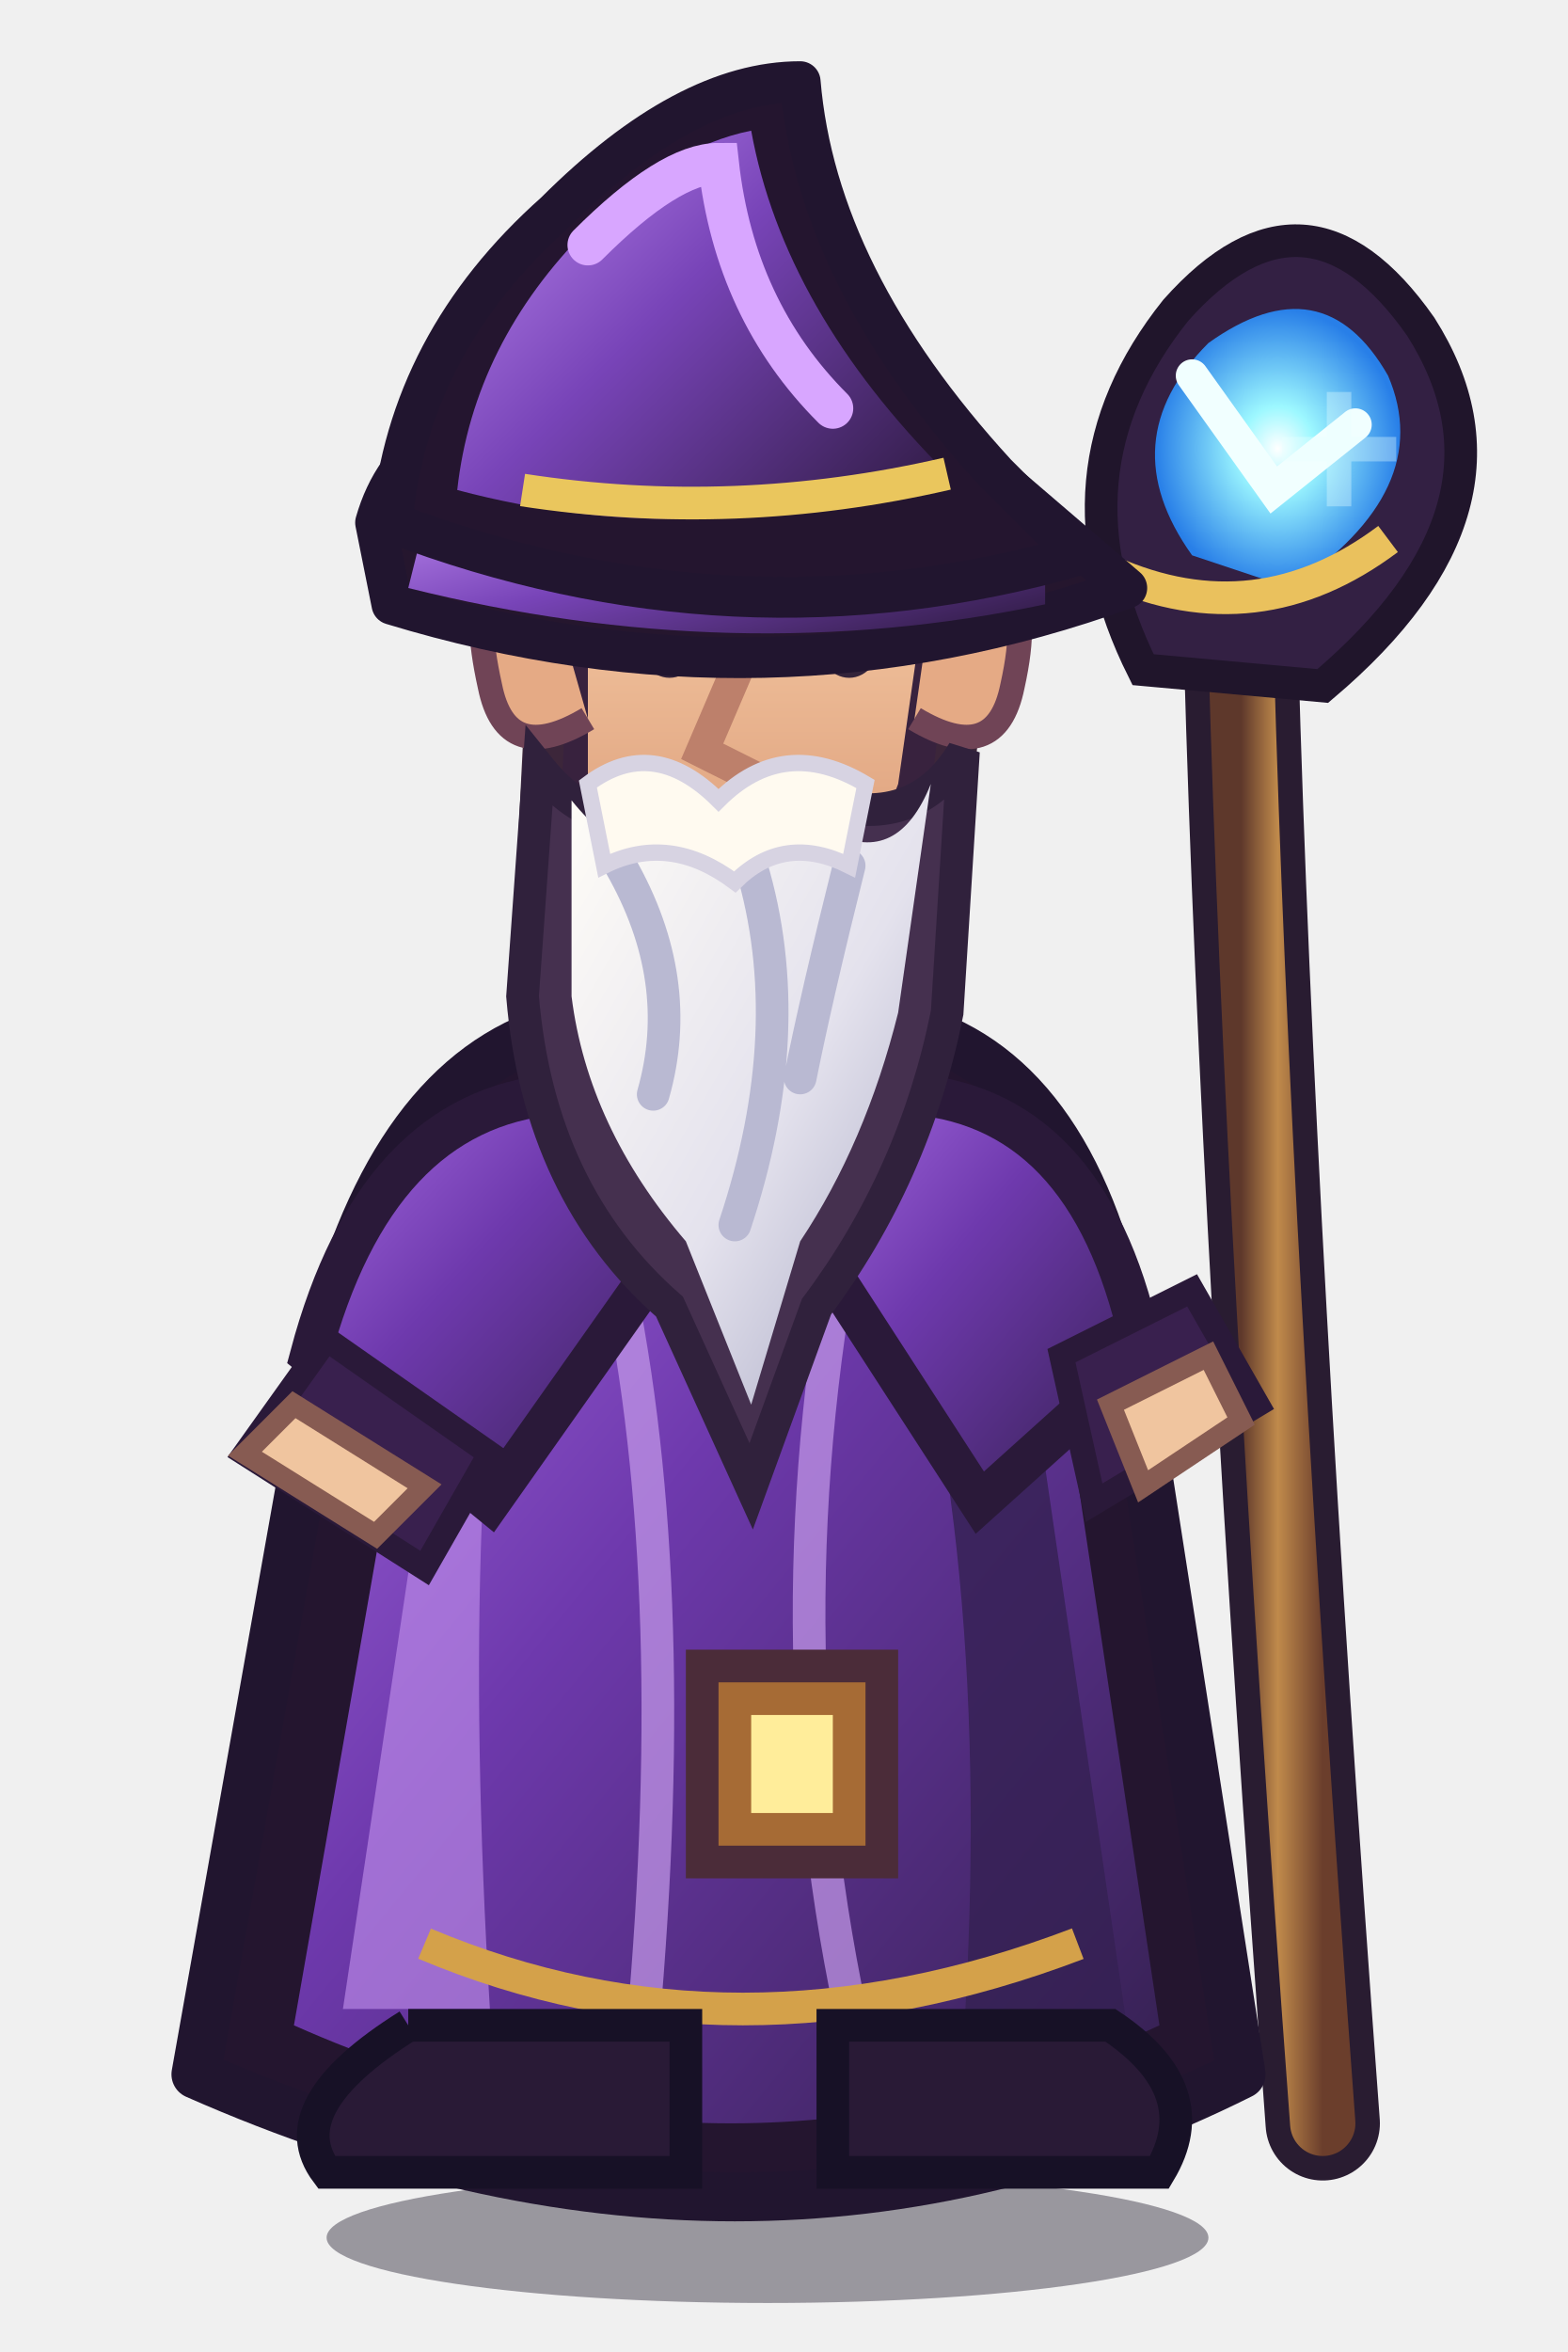
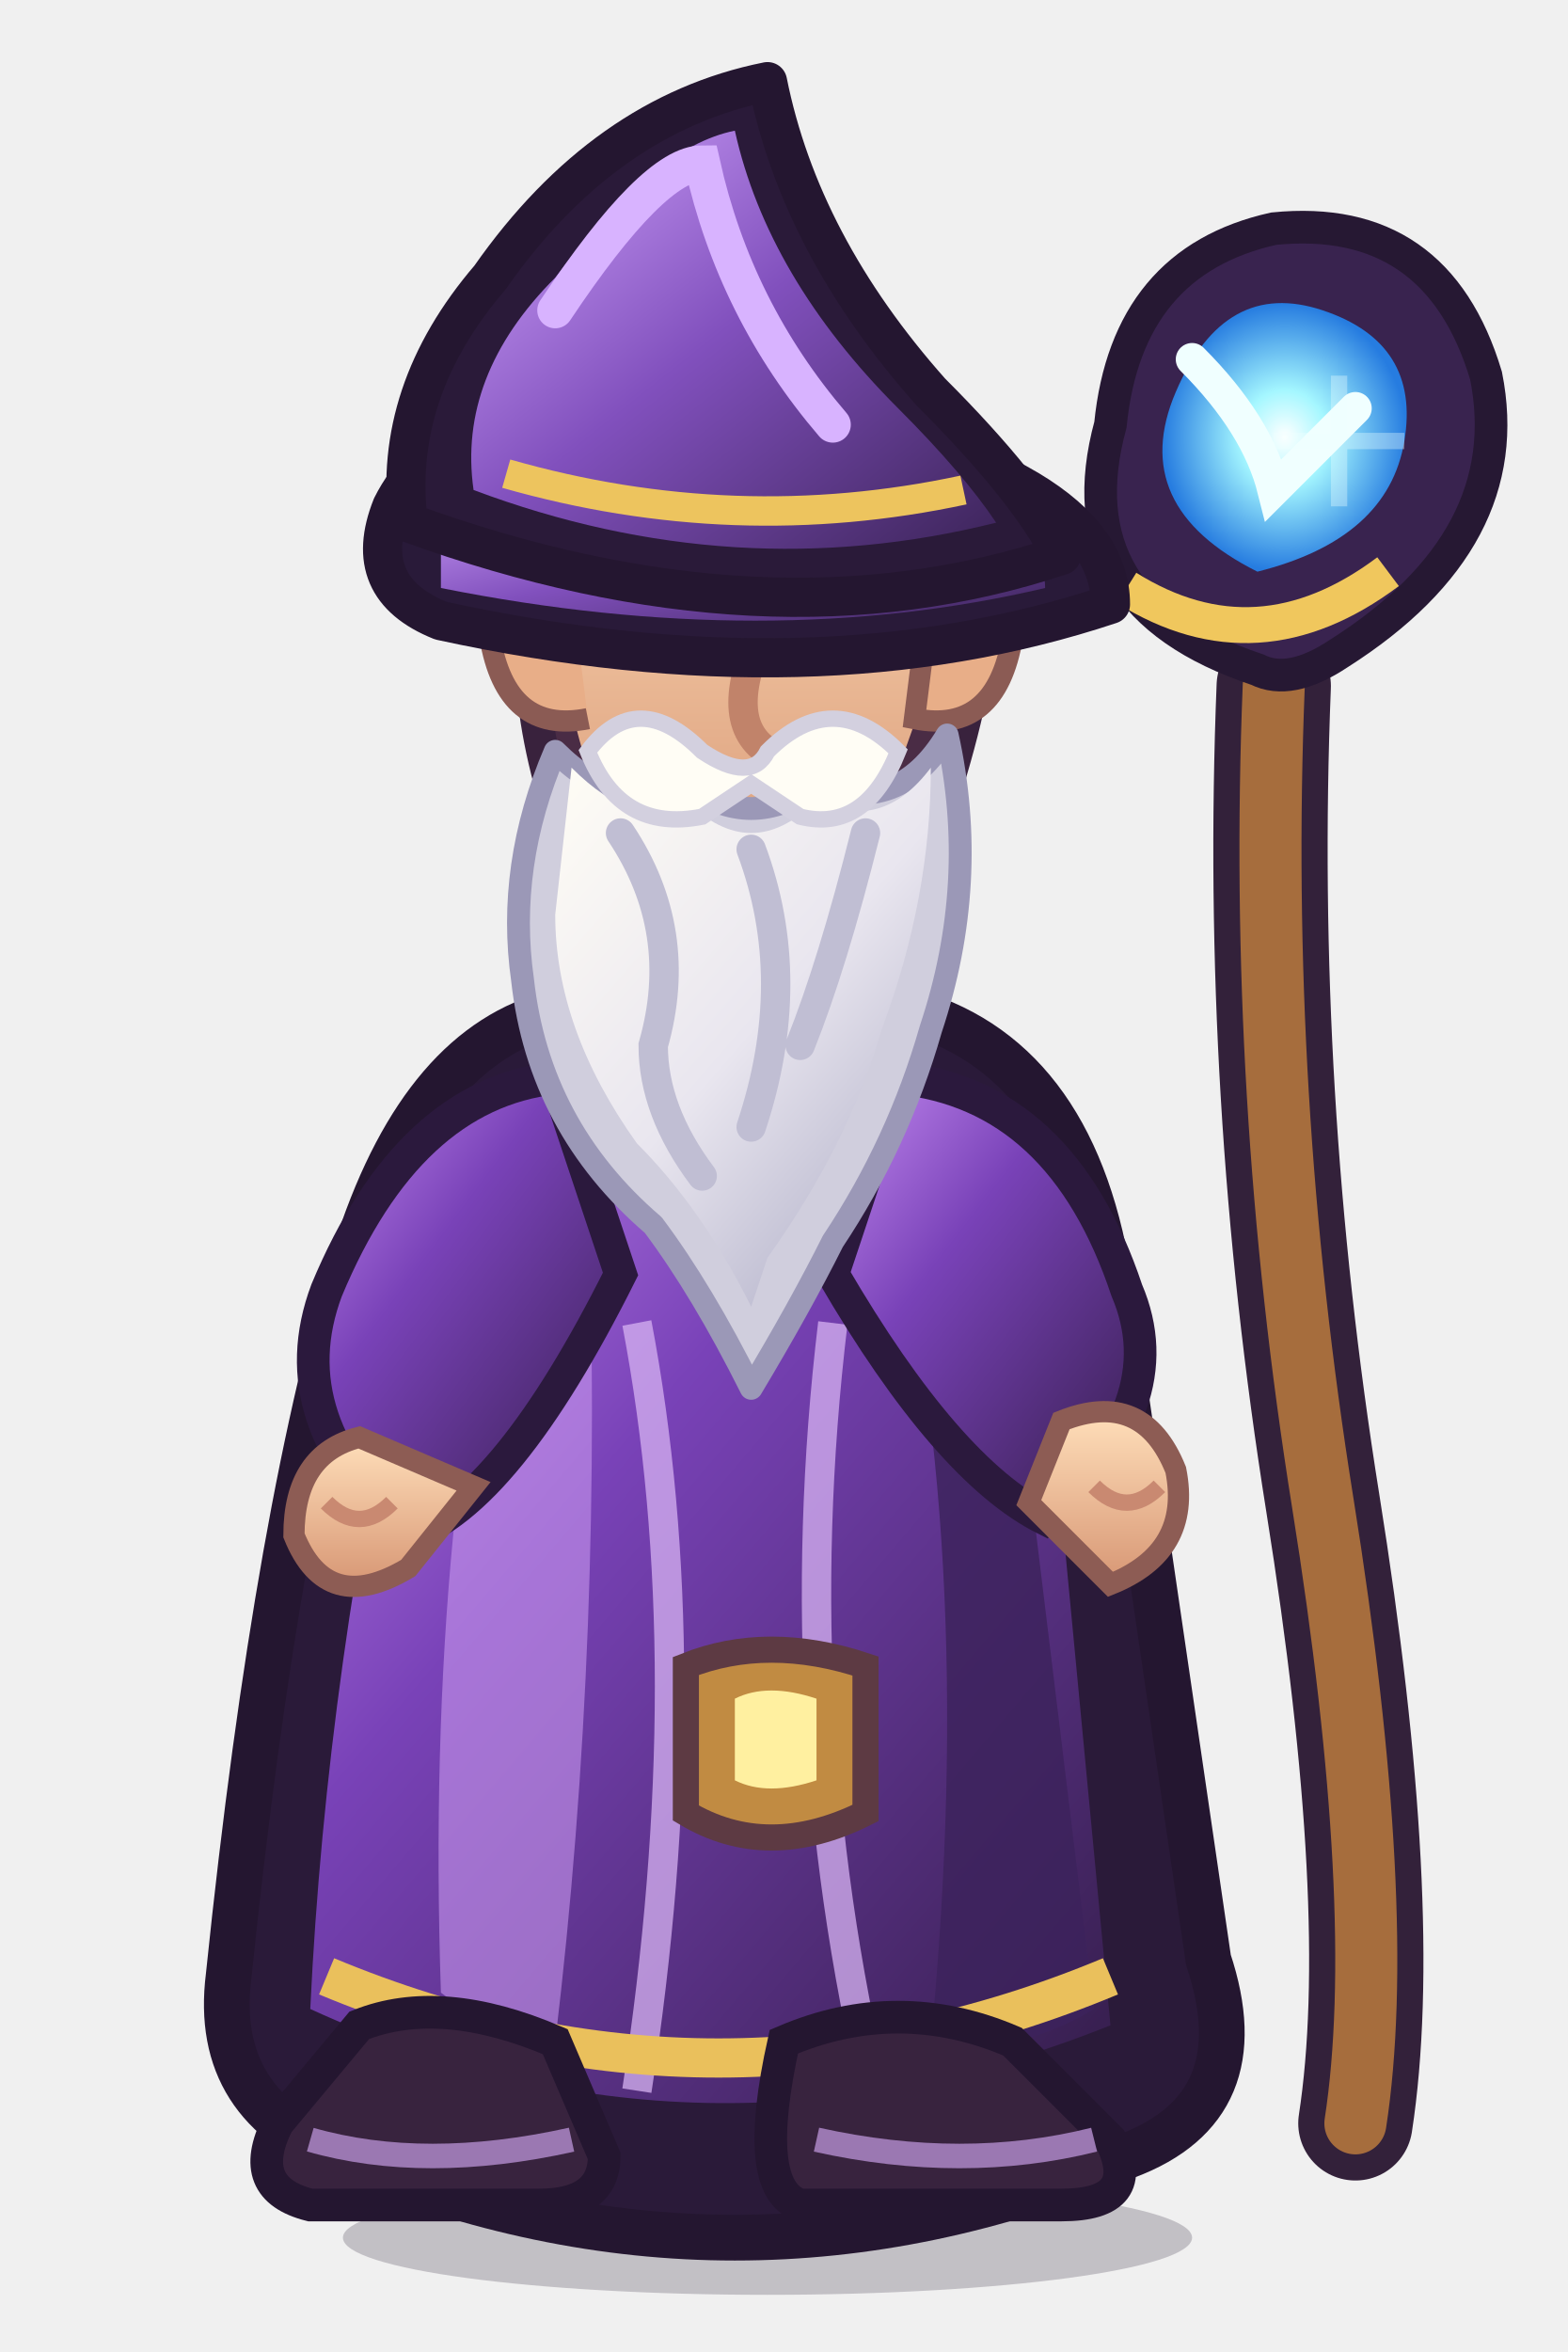
<svg xmlns="http://www.w3.org/2000/svg" width="96" height="144" viewBox="0 0 96 144" role="img" aria-label="Elder wizard idle frame 2">
  <defs>
-     <linearGradient id="robe" x1="0" y1="0" x2="1" y2="1">
-       <stop stop-color="#a66be2" />
-       <stop offset=".42" stop-color="#6e39ad" />
-       <stop offset="1" stop-color="#34204f" />
+     <linearGradient id="robe2idle" x1="0" y1="0" x2=".9" y2="1">
+       <stop stop-color="#c58bf2" />
+       <stop offset=".4" stop-color="#7942b8" />
+       <stop offset="1" stop-color="#392052" />
    </linearGradient>
-     <linearGradient id="hat" x1="0" y1="0" x2="1" y2=".8">
-       <stop stop-color="#bd8af1" />
-       <stop offset=".48" stop-color="#7844b8" />
-       <stop offset="1" stop-color="#382051" />
+     <linearGradient id="hat2idle" x1="0" y1="0" x2="1" y2="1">
+       <stop stop-color="#d3a7ff" />
+       <stop offset=".48" stop-color="#8150bd" />
+       <stop offset="1" stop-color="#3c2459" />
    </linearGradient>
-     <linearGradient id="beard" x1="0" y1="0" x2="1" y2="1">
-       <stop stop-color="#fffdf7" />
-       <stop offset=".55" stop-color="#e4e2ed" />
-       <stop offset="1" stop-color="#a5a6c2" />
+     <linearGradient id="beard2idle" x1="0" y1="0" x2=".8" y2="1">
+       <stop stop-color="#fffdf5" />
+       <stop offset=".55" stop-color="#e9e6ef" />
+       <stop offset="1" stop-color="#b2b1c9" />
    </linearGradient>
-     <linearGradient id="skin" x1="0" y1="0" x2="0" y2="1">
-       <stop stop-color="#ffdbb4" />
-       <stop offset="1" stop-color="#d99875" />
+     <linearGradient id="skin2idle" x1="0" y1="0" x2="0" y2="1">
+       <stop stop-color="#ffdfba" />
+       <stop offset="1" stop-color="#d79674" />
    </linearGradient>
-     <radialGradient id="gem">
+     <radialGradient id="gem2idle">
      <stop stop-color="#fff" />
-       <stop offset=".3" stop-color="#9df8ff" />
-       <stop offset="1" stop-color="#287fe8" />
+       <stop offset=".35" stop-color="#a5f7ff" />
+       <stop offset="1" stop-color="#267ce0" />
    </radialGradient>
-     <linearGradient id="wood" x1="0" y1="0" x2="1" y2="0">
-       <stop stop-color="#5e382b" />
-       <stop offset=".45" stop-color="#c08a4b" />
-       <stop offset="1" stop-color="#6b3e2c" />
-     </linearGradient>
  </defs>
-   <ellipse cx="47" cy="137" rx="27" ry="4" fill="#171124" opacity=".4" />
-   <path d="M76 40Q77 76 81 130" fill="none" stroke="#291c31" stroke-width="7" stroke-linecap="round" />
-   <path d="M76 40Q77 76 81 130" fill="none" stroke="url(#wood)" stroke-width="4" stroke-linecap="round" />
-   <path d="M70 41Q64 29 72 19Q80 10 87 20Q94 31 81 42Z" fill="#332043" stroke="#20152b" stroke-width="2" />
-   <path d="M73 34Q68 27 74 21Q81 16 85 23Q88 30 79 36Z" fill="url(#gem)" />
-   <path d="M73 23l5 7 5-4" fill="none" stroke="#f1ffff" stroke-width="2" stroke-linecap="round" />
-   <path d="M68 35Q77 39 85 33" fill="none" stroke="#eac15d" stroke-width="2" />
-   <path d="M34 63Q24 66 20 82L12 127Q46 142 76 127L69 82Q66 66 56 63Z" fill="#24152f" stroke="#21152f" stroke-width="3" stroke-linejoin="round" />
-   <path d="M35 65Q27 70 25 84L18 124Q45 136 71 124L65 84Q62 70 55 65Z" fill="url(#robe)" />
-   <path d="M32 70Q28 90 30 123L21 123L27 83Z" fill="#bd8ce9" opacity=".65" />
-   <path d="M54 73Q61 94 59 125L69 124L63 83Z" fill="#342052" opacity=".8" />
-   <path d="M38 79Q42 99 39 128M51 80Q47 106 54 131" fill="none" stroke="#c49ae9" stroke-width="2" opacity=".7" />
-   <path d="M26 119Q45 127 66 119" fill="none" stroke="#d4a14a" stroke-width="2" />
-   <path d="M43 102h11v12H43z" fill="#a66b35" stroke="#4b2c39" stroke-width="2" />
-   <path d="M46 105h5v6h-5z" fill="#ffed9a" />
-   <path d="M34 67Q23 68 19 83L30 92L42 75Z" fill="url(#robe)" stroke="#2a1939" stroke-width="2.5" />
-   <path d="M56 67Q67 68 70 83L60 92L49 75Z" fill="url(#robe)" stroke="#2a1939" stroke-width="2.5" />
-   <path d="M20 82l10 7-4 7-11-7zM65 83l8-4 4 7-10 6z" fill="#39204e" stroke="#2a1939" stroke-width="1.5" />
-   <path d="M18 86l8 5-3 3-8-5zM68 86l6-3 2 4-6 4z" fill="#f0c59f" stroke="#875b52" stroke-width="1.3" />
-   <path d="M34 31Q33 22 45 21Q58 21 60 33L58 51Q54 61 46 62Q36 60 33 51Z" fill="#38223e" stroke="#3c263a" stroke-width="2.5" />
-   <path d="M36 32Q36 25 46 25Q56 25 57 34L55 48Q52 56 46 57Q38 55 36 48Z" fill="url(#skin)" />
-   <path d="M34 37Q28 33 30 42Q31 47 36 44M57 37Q64 33 62 42Q61 47 56 44" fill="#e5aa85" stroke="#704456" stroke-width="1.5" />
-   <path d="M37 35q4-3 8 0M48 35q4-3 7 0" fill="none" stroke="#756071" stroke-width="2.3" stroke-linecap="round" />
-   <ellipse cx="41" cy="39" rx="2" ry="2.5" fill="#33233a" />
-   <ellipse cx="52" cy="39" rx="2" ry="2.5" fill="#33233a" />
-   <circle cx="41.5" cy="38.5" r=".7" fill="#fff" />
-   <circle cx="52.5" cy="38.5" r=".7" fill="#fff" />
-   <path d="M46 39l-3 7 4 2" fill="none" stroke="#bd806b" stroke-width="2" stroke-linecap="round" />
-   <path d="M33 47Q37 52 42 49Q46 53 50 49Q56 51 59 46L58 62Q56 72 50 80L46 91L41 80Q33 73 32 61Z" fill="#45304f" stroke="#30213c" stroke-width="2" />
-   <path d="M35 49Q39 54 43 51Q47 54 51 51Q55 53 57 48L55 62Q53 70 49 76L46 86L42 76Q36 69 35 61Z" fill="url(#beard)" />
-   <path d="M38 53Q42 60 40 67M46 53Q49 63 45 75M52 53Q50 61 49 66" fill="none" stroke="#b9b9d2" stroke-width="2" stroke-linecap="round" />
-   <path d="M36 48Q40 45 44 49Q48 45 53 48L52 53Q48 51 45 54Q41 51 37 53Z" fill="#fffaf0" stroke="#d7d3e2" stroke-width="1" />
-   <path d="M23 32Q25 25 34 25L62 30L69 36Q47 44 24 37Z" fill="#25162e" stroke="#21152f" stroke-width="2.5" stroke-linejoin="round" />
-   <path d="M26 32Q42 28 64 34L64 37Q45 41 25 36Z" fill="url(#hat)" />
-   <path d="M29 33Q46 36 61 34" fill="none" stroke="#f2c65a" stroke-width="2" />
-   <path d="M24 32Q25 21 34 13Q42 5 49 5Q50 17 61 29L66 34Q45 40 24 32Z" fill="#24152f" stroke="#21152f" stroke-width="2.5" stroke-linejoin="round" />
-   <path d="M28 30Q29 21 36 14Q41 9 46 8Q48 19 58 29Q43 34 28 30Z" fill="url(#hat)" />
-   <path d="M36 15Q41 10 44 10Q45 19 51 25" fill="none" stroke="#d8a6ff" stroke-width="2.5" stroke-linecap="round" />
-   <path d="M32 30Q45 32 58 29" fill="none" stroke="#eac65d" stroke-width="2" />
-   <path d="M25 124h17v9H20q-3-4 5-9M51 124h17q6 4 3 9H51z" fill="#291a36" stroke="#171126" stroke-width="2" />
-   <g fill="#b8f7ff">
-     <path d="M82 24v7m-3.5-3.5h7" stroke="#e9ffff" stroke-width="1.5" opacity="0.35" />
+   <ellipse cx="47" cy="137" rx="26" ry="3.5" fill="#21152d" opacity=".22" />
+   <path d="M78 42Q77 67 81 92T83 130" fill="none" stroke="#33213a" stroke-width="7" stroke-linecap="round" />
+   <path d="M78 42Q77 67 81 92T83 130" fill="none" stroke="#a66d3d" stroke-width="3.8" stroke-linecap="round" />
+   <path d="M77 41Q65 37 68 26Q69 16 78 14Q88 13 91 23Q93 33 82 40Q79 42 77 41Z" fill="#39234f" stroke="#261833" stroke-width="2" />
+   <path d="M77 35Q69 31 72 24Q75 17 81 19Q87 21 86 27Q85 33 77 35Z" fill="url(#gem2idle)" />
+   <path d="M73 22q4 4 5 8l5-5" fill="none" stroke="#f0ffff" stroke-width="2" stroke-linecap="round" />
+   <path d="M69 36q8 5 16-1" fill="none" stroke="#f0c75d" stroke-width="2.2" />
+   <path d="M34 62Q26 64 22 76Q17 92 14 121Q13 129 21 132Q45 142 69 132Q77 129 74 120L68 79Q66 65 56 62Z" fill="#2a1a39" stroke="#241630" stroke-width="2.8" stroke-linejoin="round" />
+   <path d="M35 65Q28 68 25 80Q20 102 19 123Q43 134 68 124L64 82Q62 69 55 65Z" fill="url(#robe2idle)" />
+   <path d="M32 70Q26 92 27 122Q31 125 34 125Q37 100 36 73Z" fill="#c99af0" opacity=".58" />
+   <path d="M54 71Q60 94 57 125Q62 126 67 123L62 82Q60 74 54 71Z" fill="#3c225c" opacity=".82" />
+   <path d="M39 81Q43 102 39 128M51 81Q48 106 54 130" fill="none" stroke="#d6b1f1" stroke-width="1.8" opacity=".75" />
+   <path d="M20 121Q44 131 68 121" fill="none" stroke="#eac05c" stroke-width="2.4" />
+   <path d="M34 66Q25 67 20 79Q17 87 25 94Q31 92 38 78Z" fill="url(#robe2idle)" stroke="#2b193d" stroke-width="2" />
+   <path d="M55 66Q65 67 69 79Q72 86 64 93Q58 90 51 78Z" fill="url(#robe2idle)" stroke="#2b193d" stroke-width="2" />
+   <path d="M22 88Q18 89 18 94Q20 99 25 96L29 91Z" fill="url(#skin2idle)" stroke="#8d5c54" stroke-width="1.3" />
+   <path d="M65 87Q70 85 72 90Q73 95 68 97L63 92Z" fill="url(#skin2idle)" stroke="#8d5c54" stroke-width="1.3" />
+   <path d="M20 92q2 2 4 0m43-1q2 2 4 0" fill="none" stroke="#c98971" stroke-width="1" />
+   <path d="M34 31Q33 22 43 20Q54 19 59 28Q62 35 58 48Q56 57 48 61Q39 59 34 49Q31 39 34 31Z" fill="#4a2c45" stroke="#39223d" stroke-width="2" />
+   <path d="M36 31Q36 24 45 23Q54 23 57 31Q59 37 55 47Q53 54 47 57Q40 55 36 47Q33 38 36 31Z" fill="url(#skin2idle)" />
+   <path d="M35 36Q29 32 30 39Q31 45 36 44M57 36Q64 32 62 39Q61 45 56 44Z" fill="#e8ae88" stroke="#8b5b54" stroke-width="1.3" />
+   <path d="M37 34Q41 31 45 34M48 34Q52 31 56 34" fill="none" stroke="#887061" stroke-width="2.2" stroke-linecap="round" />
+   <ellipse cx="41" cy="38" rx="2.1" ry="2.5" fill="#30213a" />
+   <ellipse cx="52" cy="38" rx="2.1" ry="2.5" fill="#30213a" />
+   <circle cx="41.7" cy="37.4" r=".8" fill="#fff" />
+   <circle cx="52.7" cy="37.4" r=".8" fill="#fff" />
+   <path d="M47 38Q44 44 47 46L49 46" fill="none" stroke="#c1836a" stroke-width="1.8" stroke-linecap="round" />
+   <path d="M34 46Q38 50 42 48Q46 51 50 48Q55 50 58 45Q60 54 57 63Q55 70 51 76Q49 80 46 85Q43 79 40 75Q33 69 32 60Q31 53 34 46Z" fill="#d0cedd" stroke="#9b98b7" stroke-width="1.4" stroke-linejoin="round" />
+   <path d="M35 47Q39 51 42 49Q46 53 50 49Q54 51 57 47Q57 55 54 63Q52 70 47 77L46 80Q43 74 39 70Q34 63 34 56Z" fill="url(#beard2idle)" />
+   <path d="M38 51Q42 57 40 64Q40 68 43 72M46 52Q49 60 46 69M53 51Q51 59 49 64" fill="none" stroke="#c0bed3" stroke-width="1.8" stroke-linecap="round" />
+   <path d="M36 46Q39 42 43 46Q46 48 47 46Q51 42 55 46Q53 51 49 50L46 48L43 50Q38 51 36 46Z" fill="#fffdf5" stroke="#d3d0df" stroke-width="1" />
+   <path d="M24 31Q27 25 37 25Q51 23 63 30Q68 33 68 37Q50 43 27 38Q22 36 24 31Z" fill="#291a39" stroke="#241630" stroke-width="2.4" stroke-linejoin="round" />
+   <path d="M27 31Q42 27 62 32Q64 34 64 36Q47 40 27 36Z" fill="url(#hat2idle)" />
+   <path d="M29 32Q45 36 62 33" fill="none" stroke="#f3c65b" stroke-width="2" />
+   <path d="M25 32Q24 24 30 17Q37 7 47 5Q49 15 57 24Q63 30 65 34Q47 40 25 32Z" fill="#2a1a39" stroke="#241630" stroke-width="2.4" stroke-linejoin="round" />
+   <path d="M29 30Q28 23 34 17Q40 9 45 8Q47 17 55 25Q59 29 61 32Q45 36 29 30Z" fill="url(#hat2idle)" />
+   <path d="M34 19Q40 10 43 10Q45 19 51 26" fill="none" stroke="#d8b3ff" stroke-width="2.2" stroke-linecap="round" />
+   <path d="M31 29Q45 33 59 30" fill="none" stroke="#edc45e" stroke-width="1.8" />
+   <path d="M22 124Q27 122 34 125L37 132Q37 135 33 135L19 135Q15 134 17 130Z" fill="#38233e" stroke="#241630" stroke-width="2" />
+   <path d="M48 125Q55 122 62 125L68 131Q70 135 65 135L49 135Q46 134 48 125Z" fill="#38233e" stroke="#241630" stroke-width="2" />
+   <path d="M19 131Q26 133 35 131M50 131Q59 133 67 131" fill="none" stroke="#9b78b2" stroke-width="1.5" />
+   <path d="M42 102Q47 100 53 102L53 111Q47 114 42 111Z" fill="#c18b42" stroke="#5d3a43" stroke-width="1.6" />
+   <path d="M45 104Q47 103 50 104L50 109Q47 110 45 109Z" fill="#fff0a0" />
+   <g fill="#baf7ff" stroke="#efffff" stroke-width="1">
+     <path d="M82 23v8m-4-4h8" opacity="0.35" />
  </g>
</svg>
